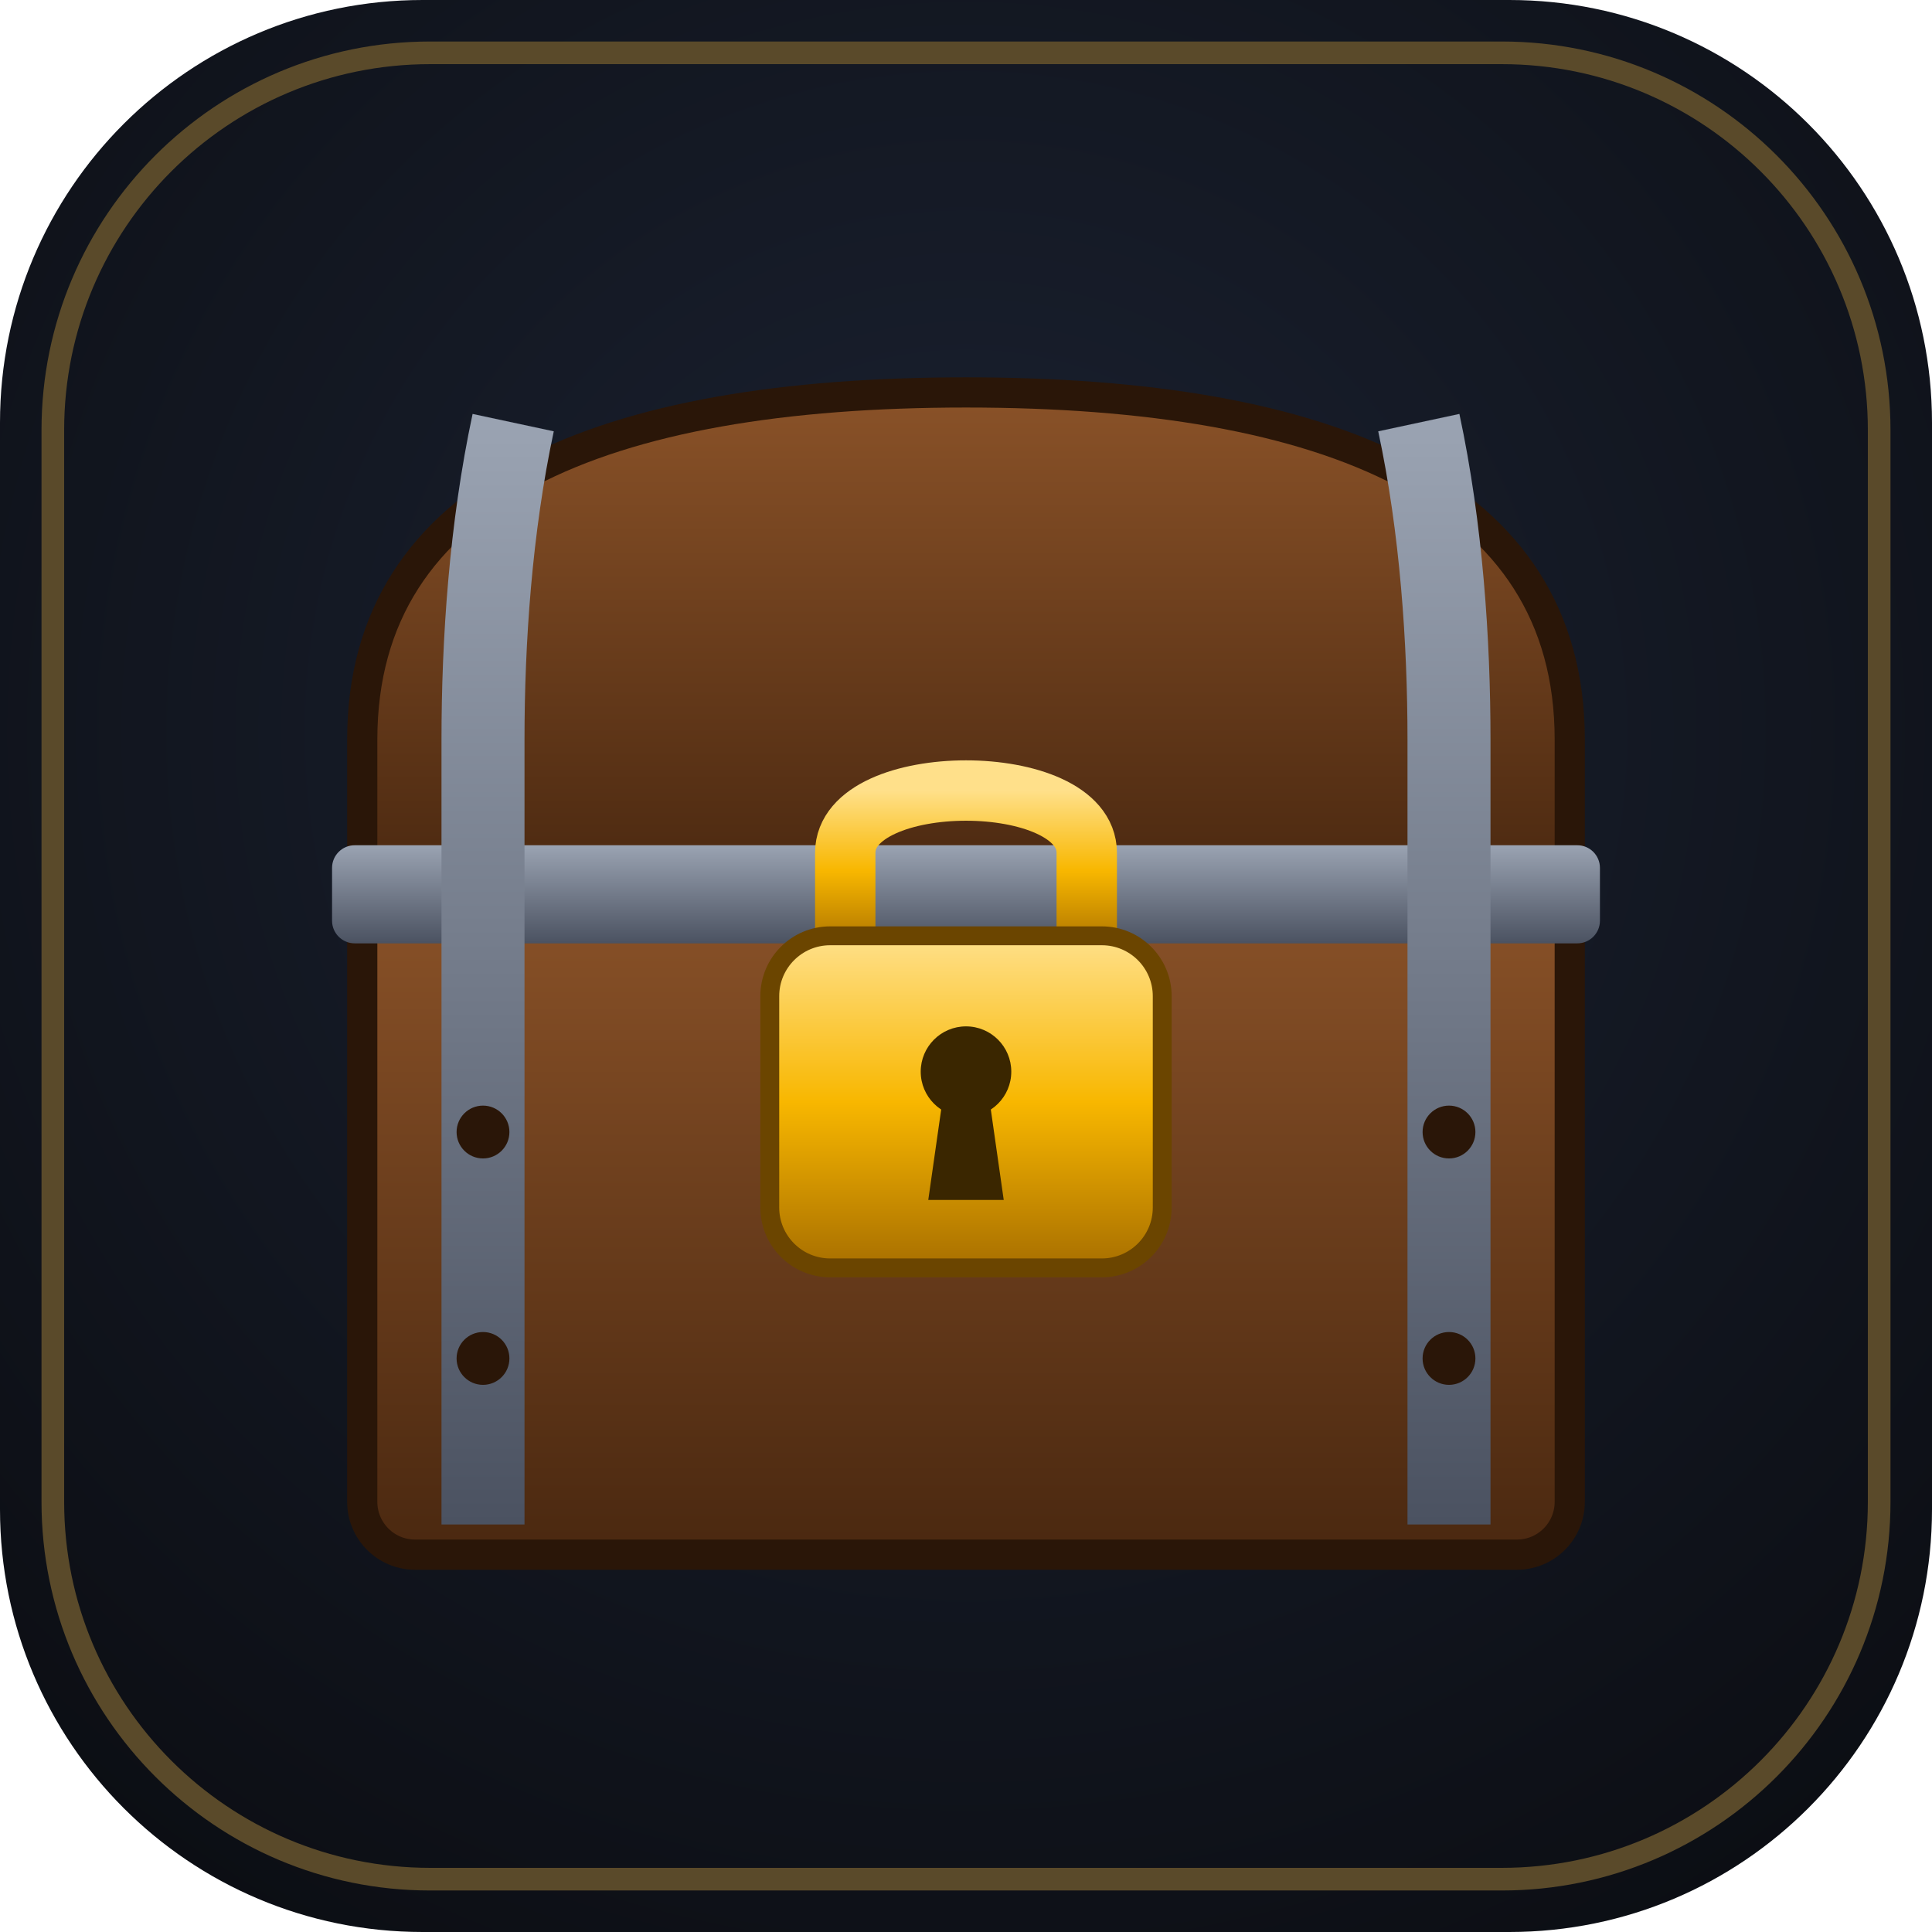
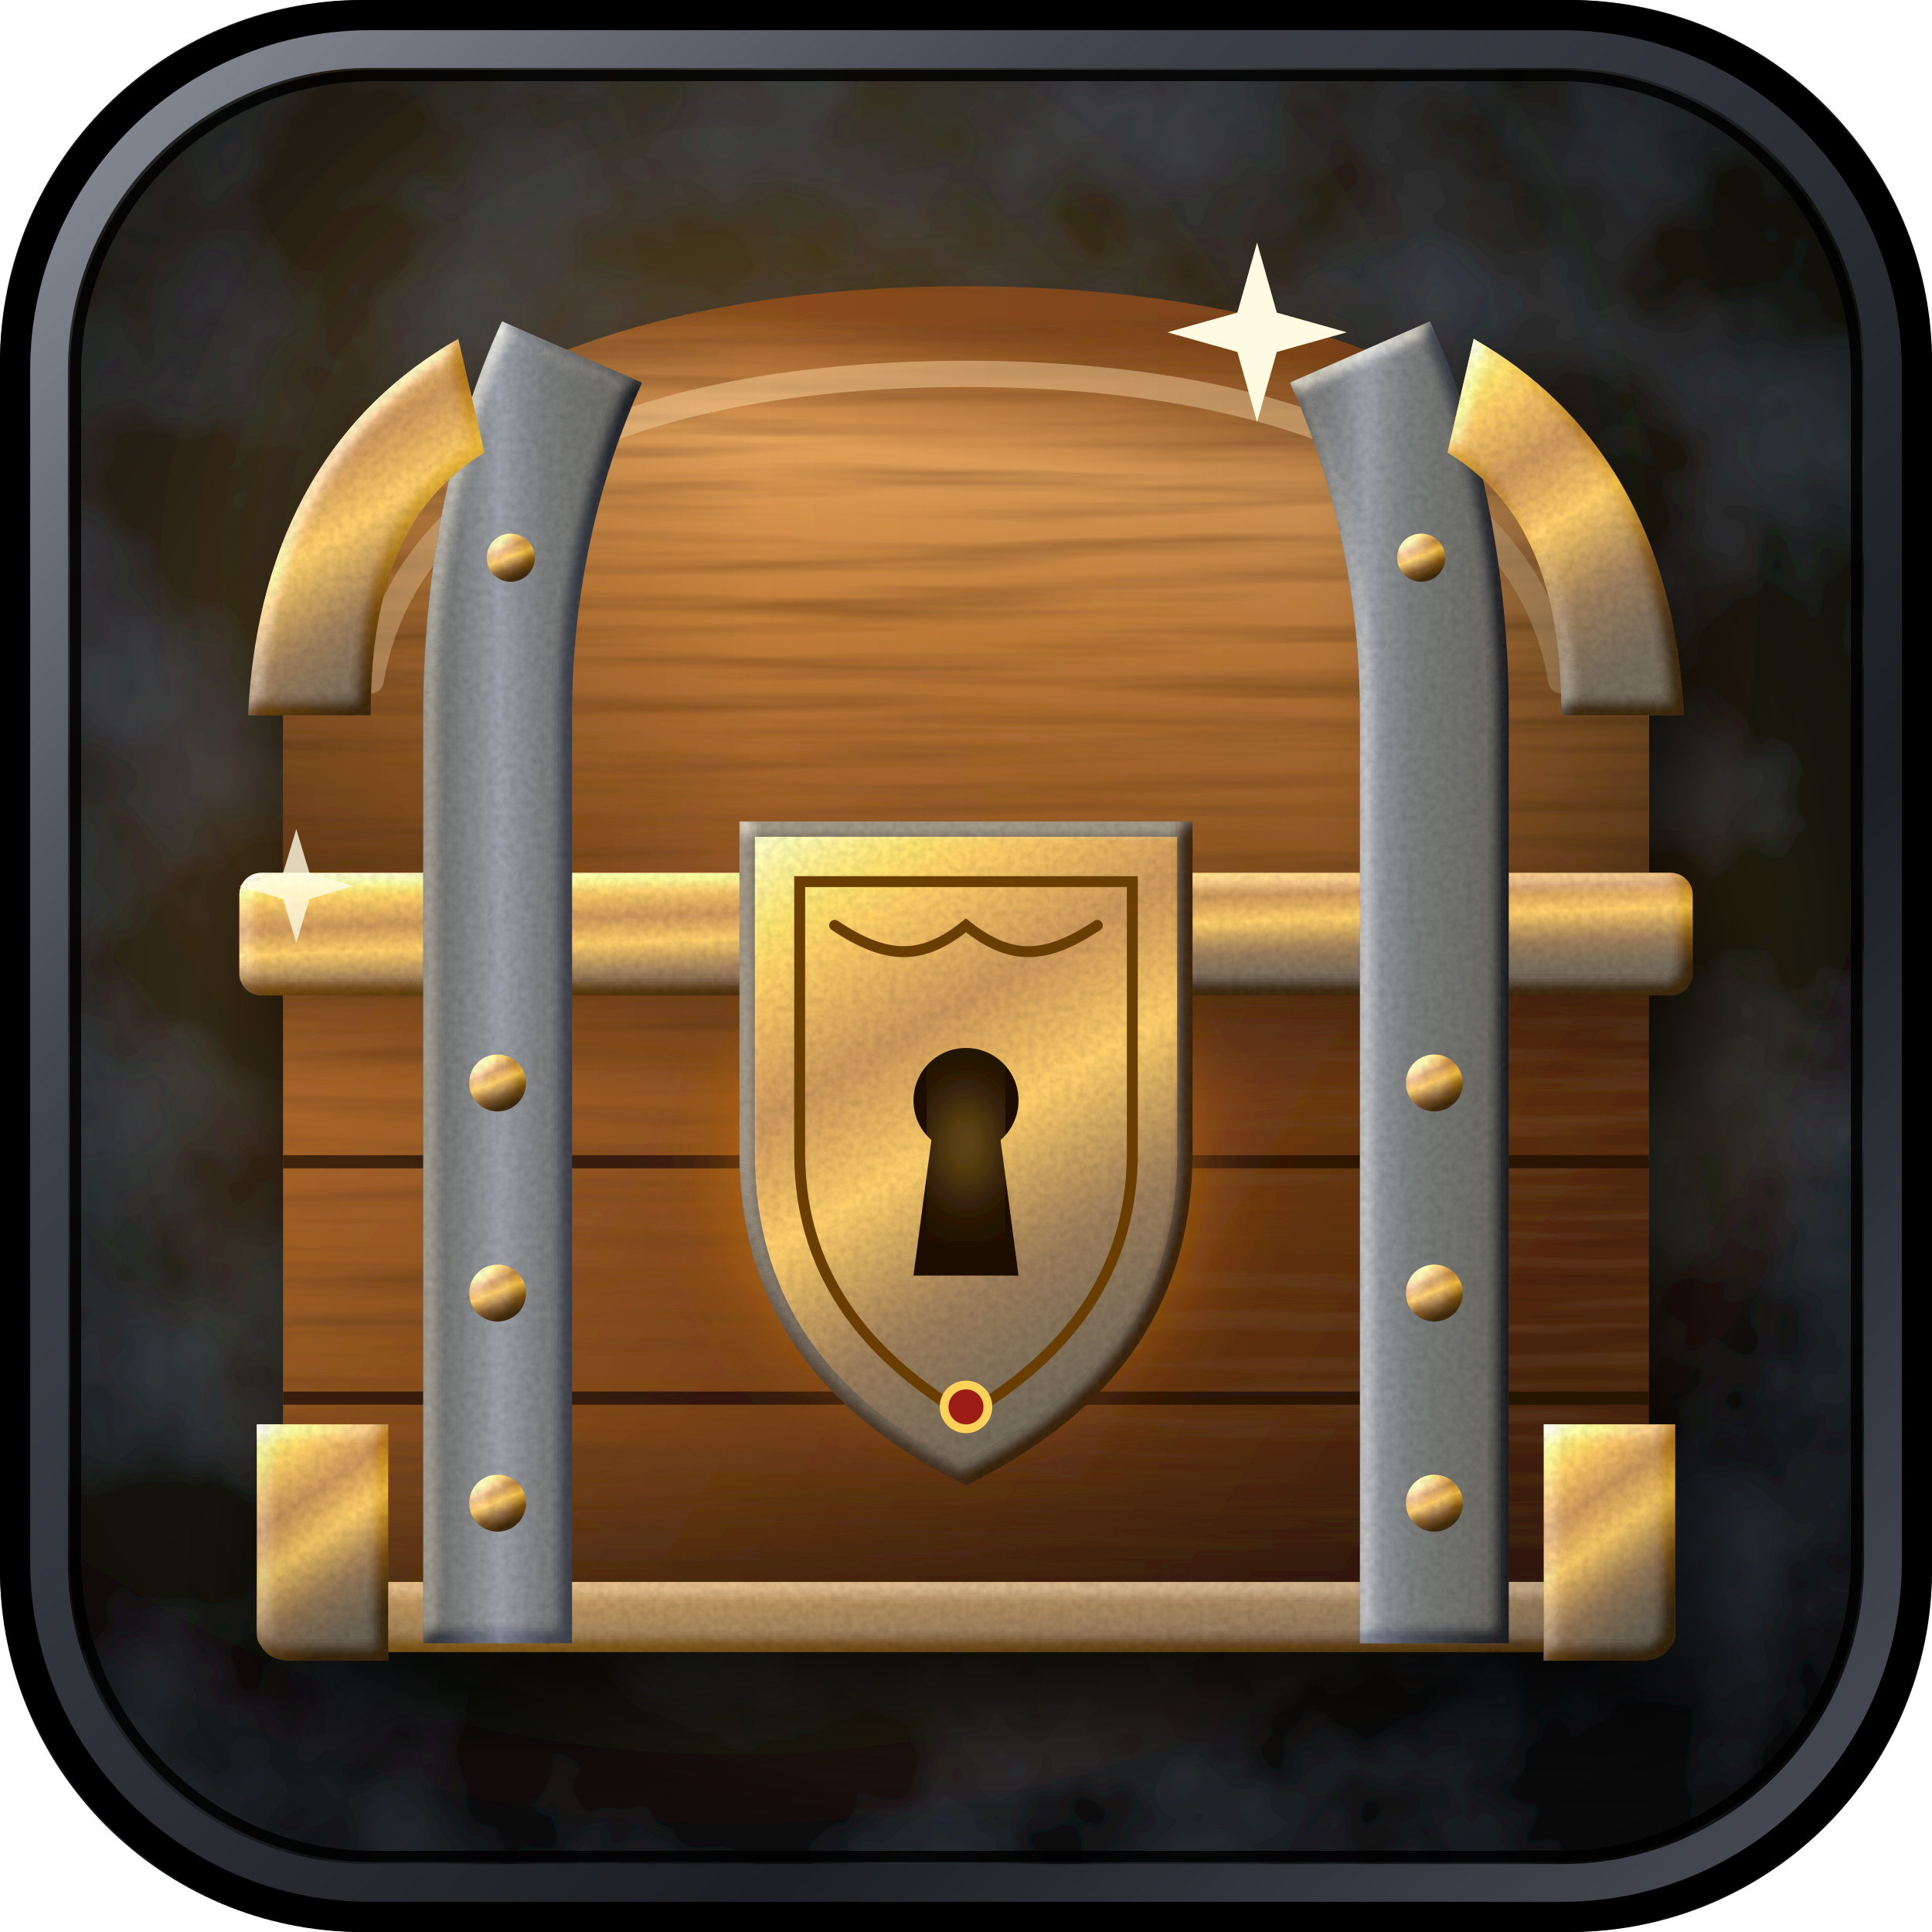
<svg xmlns="http://www.w3.org/2000/svg" viewBox="0 0 512 512">
  <defs>
-     <radialGradient id="bg" cx="50%" cy="38%" r="75%">
-       <stop offset="0" stop-color="#1b2232" />
-       <stop offset="1" stop-color="#0b0d12" />
-     </radialGradient>
-     <linearGradient id="wood" x1="0" y1="0" x2="0" y2="1">
-       <stop offset="0" stop-color="#8a5228" />
-       <stop offset="1" stop-color="#4a2810" />
-     </linearGradient>
-     <linearGradient id="iron" x1="0" y1="0" x2="0" y2="1">
-       <stop offset="0" stop-color="#9aa3b2" />
-       <stop offset="1" stop-color="#4b5261" />
-     </linearGradient>
-     <linearGradient id="gold" x1="0" y1="0" x2="0" y2="1">
-       <stop offset="0" stop-color="#ffe08a" />
-       <stop offset="0.5" stop-color="#f8b700" />
-       <stop offset="1" stop-color="#a86f00" />
+     <radialGradient id="bg" cx="44%" cy="40%" r="75%">
+       <stop offset="0" stop-color="#5a3c14" />
+       <stop offset="0.35" stop-color="#2a1a0a" />
+       <stop offset="0.75" stop-color="#0f0a08" />
+       <stop offset="1" stop-color="#050406" />
+     </radialGradient>
+     <filter id="noise" x="0" y="0" width="100%" height="100%">
+       <feTurbulence type="fractalNoise" baseFrequency="0.04" numOctaves="4" seed="11" result="n" />
+       <feColorMatrix in="n" type="matrix" values="0 0 0 0 0  0 0 0 0 0  0 0 0 0 0  0 0 0 0.7 -0.2" result="dark" />
+       <feComposite in="dark" in2="SourceGraphic" operator="in" result="d" />
+       <feMerge>
+         <feMergeNode in="SourceGraphic" />
+         <feMergeNode in="d" />
+       </feMerge>
+     </filter>
+     <radialGradient id="aura" cx="50%" cy="50%" r="50%">
+       <stop offset="0" stop-color="#ffd25a" stop-opacity="0.6" />
+       <stop offset="0.45" stop-color="#ff9c1e" stop-opacity="0.22" />
+       <stop offset="1" stop-color="#ff8a00" stop-opacity="0" />
+     </radialGradient>
+     <linearGradient id="front" x1="0" y1="0" x2="1" y2="0.3">
+       <stop offset="0" stop-color="#b06a2c" />
+       <stop offset="0.6" stop-color="#7a4116" />
+       <stop offset="1" stop-color="#4e260a" />
+     </linearGradient>
+     <linearGradient id="side" x1="0" y1="0" x2="1" y2="0">
+       <stop offset="0" stop-color="#4a2309" />
+       <stop offset="1" stop-color="#22100a" />
+     </linearGradient>
+     <linearGradient id="lidTop" x1="0" y1="1" x2="0.2" y2="0">
+       <stop offset="0" stop-color="#7a4216" />
+       <stop offset="0.55" stop-color="#c47e3a" />
+       <stop offset="0.8" stop-color="#e2a05a" />
+       <stop offset="1" stop-color="#8a4c1c" />
+     </linearGradient>
+     <linearGradient id="lidEnd" x1="0" y1="0" x2="1" y2="1">
+       <stop offset="0" stop-color="#5a2c0c" />
+       <stop offset="1" stop-color="#26120a" />
+     </linearGradient>
+     <filter id="grain" x="0" y="0" width="100%" height="100%">
+       <feTurbulence type="fractalNoise" baseFrequency="0.01 0.22" numOctaves="3" seed="5" result="g" />
+       <feColorMatrix in="g" type="matrix" values="0 0 0 0 0.16  0 0 0 0 0.06  0 0 0 0 0.01  0 0 0 1.3 -0.55" result="l" />
+       <feComposite in="l" in2="SourceGraphic" operator="in" result="c" />
+       <feMerge>
+         <feMergeNode in="SourceGraphic" />
+         <feMergeNode in="c" />
+       </feMerge>
+     </filter>
+     <linearGradient id="gold" x1="0" y1="0" x2="0.4" y2="1">
+       <stop offset="0" stop-color="#fff7c8" />
+       <stop offset="0.16" stop-color="#ffd040" />
+       <stop offset="0.4" stop-color="#b8780c" />
+       <stop offset="0.58" stop-color="#f0bc3c" />
+       <stop offset="0.8" stop-color="#7e5004" />
+       <stop offset="1" stop-color="#3e2602" />
+     </linearGradient>
+     <linearGradient id="goldDark" x1="0" y1="0" x2="1" y2="1">
+       <stop offset="0" stop-color="#c88e1a" />
+       <stop offset="1" stop-color="#4a2c02" />
+     </linearGradient>
+     <linearGradient id="iron" x1="0" y1="0" x2="1" y2="0">
+       <stop offset="0" stop-color="#22262e" />
+       <stop offset="0.35" stop-color="#7c8494" />
+       <stop offset="0.55" stop-color="#4a505c" />
+       <stop offset="1" stop-color="#15181e" />
+     </linearGradient>
+     <linearGradient id="ironSide" x1="0" y1="0" x2="1" y2="0">
+       <stop offset="0" stop-color="#2c3038" />
+       <stop offset="1" stop-color="#101216" />
+     </linearGradient>
+     <filter id="metal" x="-15%" y="-15%" width="130%" height="130%">
+       <feGaussianBlur in="SourceAlpha" stdDeviation="2" result="b" />
+       <feSpecularLighting in="b" surfaceScale="5" specularConstant="1" specularExponent="18" lighting-color="#fff2c8" result="s">
+         <feDistantLight azimuth="225" elevation="42" />
+       </feSpecularLighting>
+       <feComposite in="s" in2="SourceAlpha" operator="in" result="sp" />
+       <feTurbulence type="fractalNoise" baseFrequency="0.6" numOctaves="2" seed="2" result="t" />
+       <feColorMatrix in="t" type="matrix" values="0 0 0 0 0  0 0 0 0 0  0 0 0 0 0  0 0 0 0.35 -0.1" result="pit" />
+       <feComposite in="pit" in2="SourceAlpha" operator="in" result="pits" />
+       <feComposite in="SourceGraphic" in2="sp" operator="arithmetic" k2="1" k3="0.7" result="lit" />
+       <feMerge>
+         <feMergeNode in="lit" />
+         <feMergeNode in="pits" />
+       </feMerge>
+     </filter>
+     <radialGradient id="keyGlow" cx="50%" cy="50%" r="50%">
+       <stop offset="0" stop-color="#fff4b0" />
+       <stop offset="0.35" stop-color="#ffbe2a" stop-opacity="0.9" />
+       <stop offset="1" stop-color="#ff7a00" stop-opacity="0" />
+     </radialGradient>
+     <filter id="blur8" x="-50%" y="-50%" width="200%" height="200%">
+       <feGaussianBlur stdDeviation="8" />
+     </filter>
+     <filter id="drop" x="-20%" y="-20%" width="140%" height="160%">
+       <feDropShadow dx="6" dy="14" stdDeviation="12" flood-color="#000" flood-opacity="0.8" />
+     </filter>
+     <linearGradient id="frame" x1="0" y1="0" x2="1" y2="1">
+       <stop offset="0" stop-color="#fff2b0" />
+       <stop offset="0.2" stop-color="#e2aa2c" />
+       <stop offset="0.45" stop-color="#7e5208" />
+       <stop offset="0.7" stop-color="#e8b444" />
+       <stop offset="1" stop-color="#4a3002" />
+     </linearGradient>
+     <clipPath id="tile">
+       <rect width="512" height="512" rx="96" />
+     </clipPath>
+     <g id="orn">
+       <path d="M22 96 C22 52 52 22 96 22 C76 34 62 46 56 62 C70 58 82 62 88 72 C74 72 64 78 60 90 C54 80 44 82 40 94 C34 86 28 90 22 96 Z" fill="url(#gold)" stroke="#2a1800" stroke-width="2.5" />
+       <circle cx="58" cy="58" r="7" fill="#9e1e14" stroke="#ffd25a" stroke-width="2.5" />
+     </g>
+     <linearGradient id="bodyShade" x1="0" y1="0" x2="0" y2="1">
+       <stop offset="0" stop-color="#000" stop-opacity="0.45" />
+       <stop offset="0.25" stop-color="#000" stop-opacity="0" />
+       <stop offset="0.7" stop-color="#000" stop-opacity="0.1" />
+       <stop offset="1" stop-color="#000" stop-opacity="0.5" />
+     </linearGradient>
+     <linearGradient id="lidShade" x1="0" y1="0" x2="1" y2="0">
+       <stop offset="0" stop-color="#000" stop-opacity="0.25" />
+       <stop offset="0.35" stop-color="#000" stop-opacity="0" />
+       <stop offset="0.75" stop-color="#000" stop-opacity="0.1" />
+       <stop offset="1" stop-color="#000" stop-opacity="0.45" />
+     </linearGradient>
+     <radialGradient id="vig" cx="50%" cy="48%" r="72%">
+       <stop offset="0.6" stop-color="#000" stop-opacity="0" />
+       <stop offset="1" stop-color="#000" stop-opacity="0.55" />
+     </radialGradient>
+     <radialGradient id="ibg" cx="38%" cy="30%" r="85%">
+       <stop offset="0" stop-color="#5b4a2a" />
+       <stop offset="0.35" stop-color="#2c2416" />
+       <stop offset="0.7" stop-color="#14120e" />
+       <stop offset="1" stop-color="#060506" />
+     </radialGradient>
+     <filter id="paint" x="0" y="0" width="100%" height="100%">
+       <feTurbulence type="fractalNoise" baseFrequency="0.018" numOctaves="4" seed="21" result="n" />
+       <feColorMatrix in="n" type="matrix" values="0 0 0 0 0.10  0 0 0 0 0.14  0 0 0 0 0.18  0 0 0 0.5 -0.18" result="cool" />
+       <feComposite in="cool" in2="SourceGraphic" operator="in" result="c" />
+       <feMerge>
+         <feMergeNode in="SourceGraphic" />
+         <feMergeNode in="c" />
+       </feMerge>
+     </filter>
+     <linearGradient id="bevel" x1="0" y1="0" x2="1" y2="1">
+       <stop offset="0" stop-color="#8a8f99" />
+       <stop offset="0.3" stop-color="#3c4048" />
+       <stop offset="0.7" stop-color="#1c1e24" />
+       <stop offset="1" stop-color="#4a4e58" />
    </linearGradient>
  </defs>
-   <rect width="512" height="512" rx="112" fill="url(#bg)" />
-   <rect x="14" y="14" width="484" height="484" rx="100" fill="none" stroke="#5a4a2a" stroke-width="6" />
-   <path d="M96 236 V196 C96 130 160 104 256 104 C352 104 416 130 416 196 V236 Z" fill="url(#wood)" stroke="#2a1608" stroke-width="8" />
-   <rect x="96" y="236" width="320" height="176" rx="14" fill="url(#wood)" stroke="#2a1608" stroke-width="8" />
-   <rect x="88" y="224" width="336" height="26" rx="6" fill="url(#iron)" />
-   <path d="M136 112 C130 140 128 170 128 196 V404" stroke="url(#iron)" stroke-width="22" fill="none" />
-   <path d="M376 112 C382 140 384 170 384 196 V404" stroke="url(#iron)" stroke-width="22" fill="none" />
-   <circle cx="128" cy="300" r="7" fill="#2a1608" />
-   <circle cx="128" cy="360" r="7" fill="#2a1608" />
-   <circle cx="384" cy="300" r="7" fill="#2a1608" />
-   <circle cx="384" cy="360" r="7" fill="#2a1608" />
-   <path d="M224 252 V226 C224 204 288 204 288 226 V252" stroke="url(#gold)" stroke-width="16" fill="none" stroke-linecap="round" />
-   <rect x="204" y="248" width="104" height="88" rx="16" fill="url(#gold)" stroke="#6b4500" stroke-width="5" />
-   <circle cx="256" cy="284" r="12" fill="#3a2600" />
-   <path d="M250 290 L262 290 L266 318 L246 318 Z" fill="#3a2600" />
+   <g clip-path="url(#tile)">
+     <rect width="512" height="512" fill="url(#ibg)" filter="url(#paint)" />
+     <ellipse cx="256" cy="268" rx="240" ry="215" fill="url(#aura)" />
+     <g transform="translate(256 258) scale(1.16) translate(-256 -273)">
+       <g filter="url(#drop)">
+         <rect x="100" y="262" width="312" height="160" rx="8" fill="url(#front)" filter="url(#grain)" />
+         <g stroke="#1e0e04" stroke-width="3" opacity="0.75">
+           <line x1="100" y1="316" x2="412" y2="316" />
+           <line x1="100" y1="370" x2="412" y2="370" />
+         </g>
+         <rect x="100" y="262" width="312" height="160" rx="8" fill="url(#bodyShade)" />
+         <path d="M100 264 V214 C100 146 170 116 256 116 C342 116 412 146 412 214 V264 Z" fill="url(#lidTop)" filter="url(#grain)" />
+         <path d="M120 206 C128 158 184 136 256 136 C328 136 384 158 392 206" fill="none" stroke="#ffd8a0" stroke-opacity="0.5" stroke-width="6" stroke-linecap="round" />
+         <path d="M100 264 V214 C100 146 170 116 256 116 C342 116 412 146 412 214 V264 Z" fill="url(#lidShade)" />
+         <rect x="90" y="250" width="332" height="28" rx="5" fill="url(#gold)" filter="url(#metal)" />
+         <rect x="94" y="412" width="324" height="16" rx="4" fill="url(#goldDark)" filter="url(#metal)" />
+         <g filter="url(#metal)">
+           <path d="M150 124 C138 150 132 182 132 214 V426 H166 V214 C166 186 172 160 182 138 Z" fill="url(#iron)" />
+           <path d="M362 124 C374 150 380 182 380 214 V426 H346 V214 C346 186 340 160 330 138 Z" fill="url(#iron)" />
+         </g>
+         <g fill="url(#gold)" filter="url(#metal)">
+           <circle cx="149" cy="298" r="6.5" />
+           <circle cx="149" cy="346" r="6.5" />
+           <circle cx="149" cy="394" r="6.5" />
+           <circle cx="363" cy="298" r="6.5" />
+           <circle cx="363" cy="346" r="6.5" />
+           <circle cx="363" cy="394" r="6.5" />
+           <circle cx="152" cy="178" r="5.5" />
+           <circle cx="360" cy="178" r="5.5" />
+         </g>
+         <g fill="url(#gold)" filter="url(#metal)">
+           <path d="M94 376 H124 V430 H102 Q94 430 94 422 Z" />
+           <path d="M418 376 H388 V430 H410 Q418 430 418 422 Z" />
+           <path d="M92 214 C94 172 112 144 140 128 L146 154 C126 166 120 188 120 214 Z" />
+           <path d="M420 214 C418 172 400 144 372 128 L366 154 C386 166 392 188 392 214 Z" />
+         </g>
+         <circle cx="256" cy="320" r="62" fill="url(#keyGlow)" filter="url(#blur8)" />
+         <path d="M206 240 H306 V314 C306 352 284 374 256 388 C228 374 206 352 206 314 Z" fill="url(#gold)" stroke="#3a2200" stroke-width="3.5" filter="url(#metal)" />
+         <path d="M218 252 H294 V314 C294 344 276 362 256 374 C236 362 218 344 218 314 Z" fill="none" stroke="#6a3e02" stroke-width="2.5" />
+         <path d="M226 262 C238 270 246 270 256 262 C266 270 274 270 286 262" fill="none" stroke="#6a3e02" stroke-width="2.5" stroke-linecap="round" />
+         <circle cx="256" cy="302" r="12" fill="#1e0e00" />
+         <path d="M248.5 308 H263.5 L268 342 H244 Z" fill="#1e0e00" />
+         <ellipse cx="256" cy="312" rx="4.5" ry="11" fill="#ffcf4a" opacity="0.9" filter="url(#blur8)" />
+         <circle cx="256" cy="372" r="5" fill="#9e1e14" stroke="#ffd25a" stroke-width="2" />
+       </g>
+     </g>
+     <g fill="#fffbe2" transform="translate(256 258) scale(1.16) translate(-256 -273)">
+       <path d="M318 122 l4.5 -16 l4.5 16 l16 4.5 l-16 4.5 l-4.5 16 l-4.5 -16 l-16 -4.5 Z" />
+       <path d="M100 250 l3 -10 l3 10 l10 3 l-10 3 l-3 10 l-3 -10 l-10 -3 Z" opacity="0.8" />
+     </g>
+     <rect width="512" height="512" fill="url(#vig)" />
+   </g>
+   <rect x="5" y="5" width="502" height="502" rx="92" fill="none" stroke="#000" stroke-width="10" />
+   <rect x="13" y="13" width="486" height="486" rx="85" fill="none" stroke="url(#bevel)" stroke-width="10" />
+   <rect x="20" y="20" width="472" height="472" rx="79" fill="none" stroke="#000" stroke-opacity="0.85" stroke-width="3" />
</svg>
